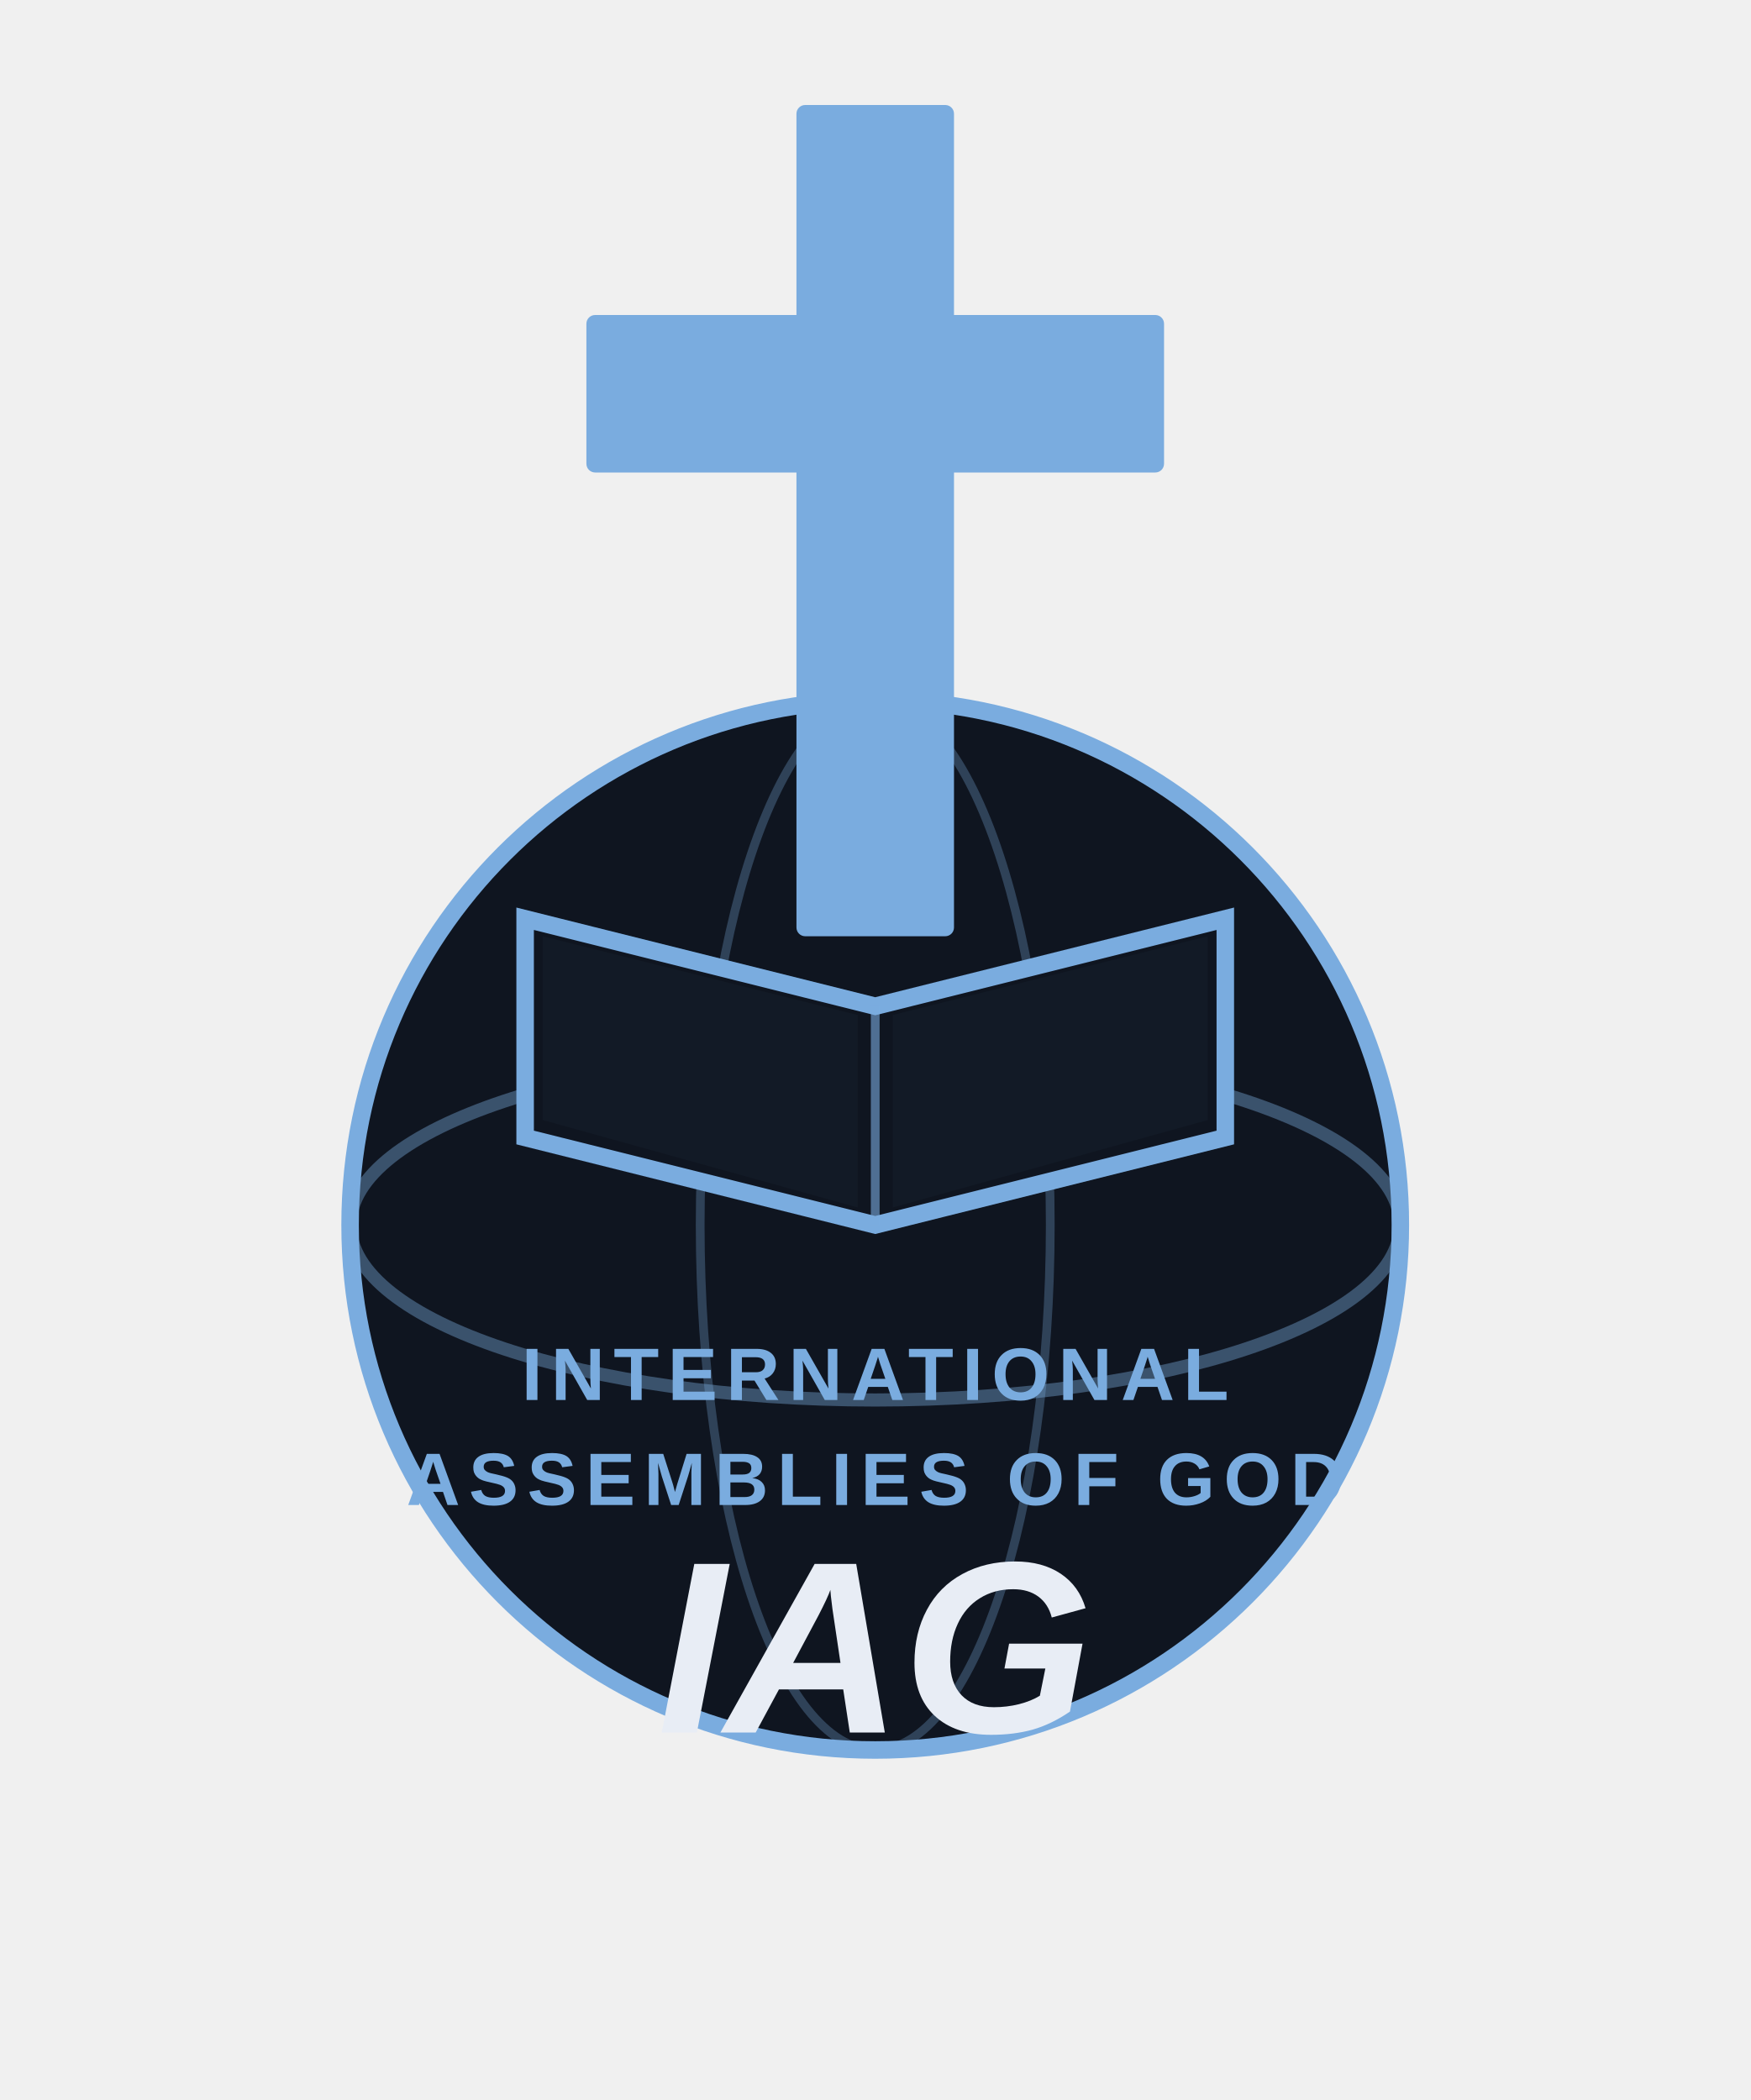
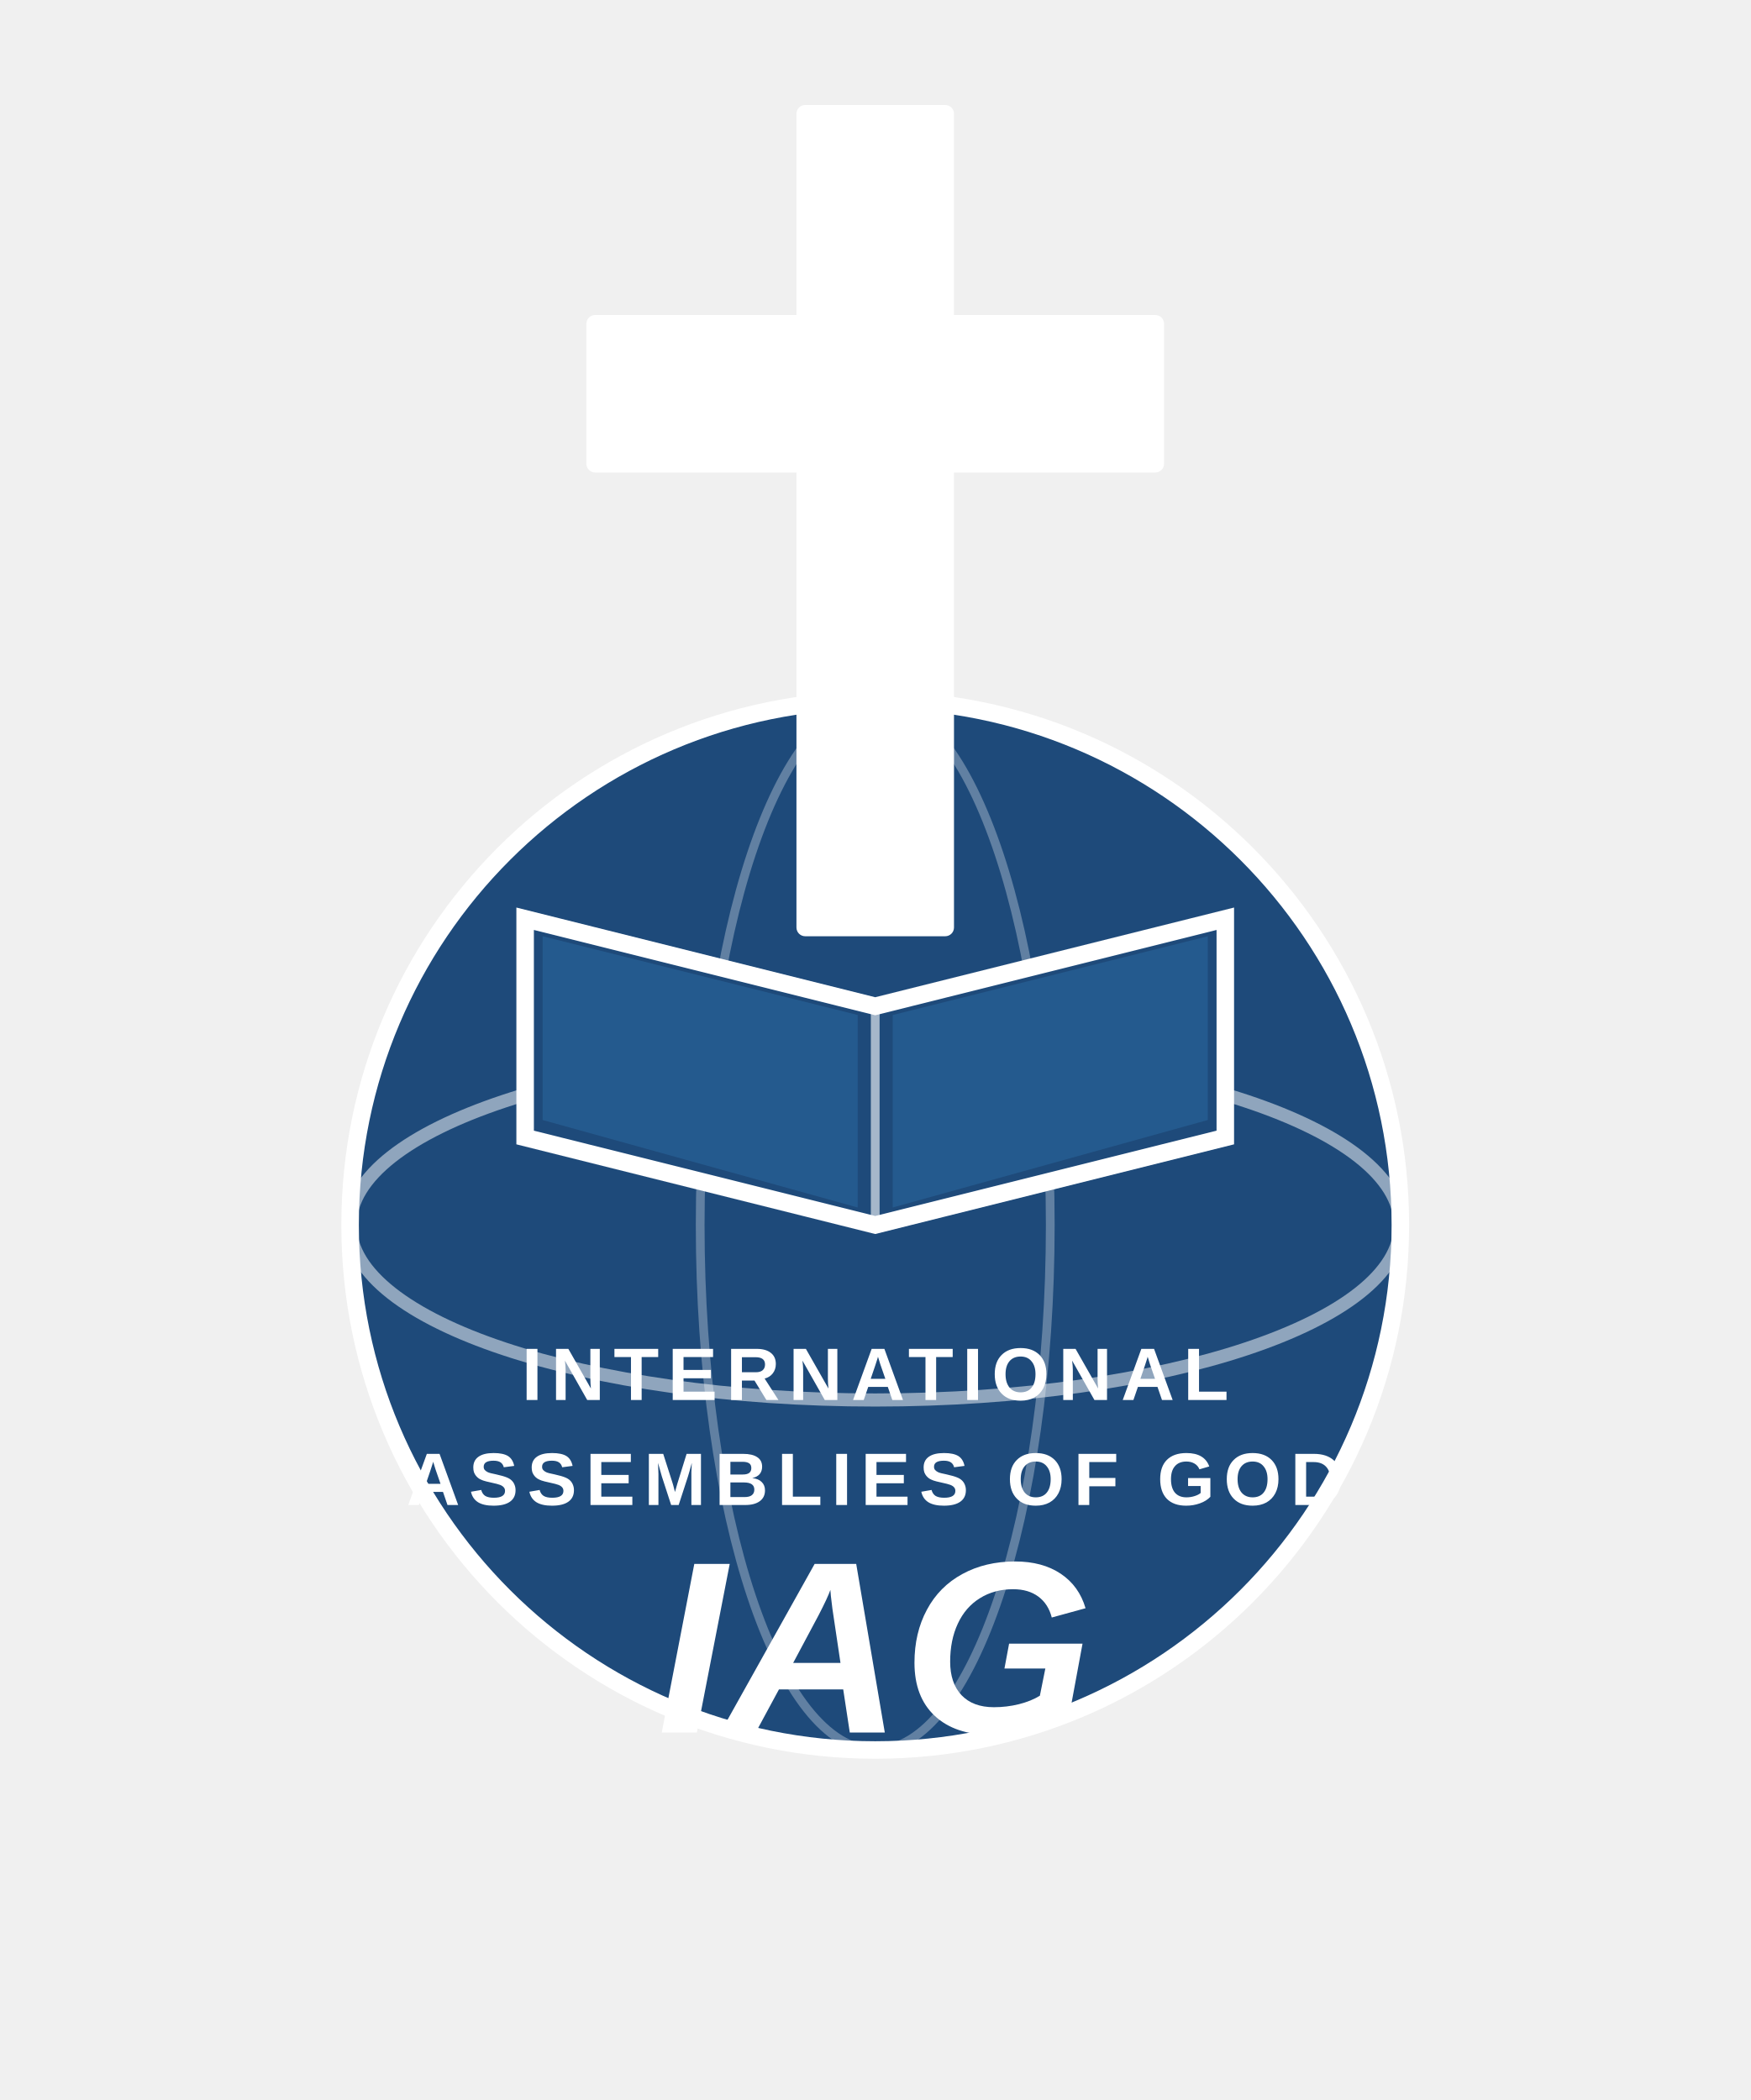
<svg xmlns="http://www.w3.org/2000/svg" viewBox="0 0 200 240" fill="none">
-   <circle cx="100" cy="140" r="60" fill="#0f1520" stroke="#7aacdf" stroke-width="2" />
-   <ellipse cx="100" cy="140" rx="60" ry="20" fill="none" stroke="#7aacdf" stroke-width="1.5" opacity="0.4" />
-   <ellipse cx="100" cy="140" rx="20" ry="60" fill="none" stroke="#7aacdf" stroke-width="1" opacity="0.3" />
-   <rect x="91" y="12" width="18" height="95" rx="1" fill="#7aacdf" />
-   <rect x="67" y="36" width="66" height="18" rx="1" fill="#7aacdf" />
-   <path d="M60 105 L100 115 L140 105 L140 130 L100 140 L60 130 Z" fill="#0f1520" stroke="#7aacdf" stroke-width="2" />
-   <line x1="100" y1="115" x2="100" y2="140" stroke="#7aacdf" stroke-width="1" opacity="0.6" />
-   <path d="M62 107 L98 116 L98 138 L62 128 Z" fill="#121a26" stroke="none" />
-   <path d="M102 116 L138 107 L138 128 L102 138 Z" fill="#121a26" stroke="none" />
-   <text x="100" y="160" text-anchor="middle" fill="#7aacdf" font-family="Arial, sans-serif" font-size="8.5" font-weight="bold" letter-spacing="1">INTERNATIONAL</text>
-   <text x="100" y="172" text-anchor="middle" fill="#7aacdf" font-family="Arial, sans-serif" font-size="8.5" font-weight="bold" letter-spacing="1">ASSEMBLIES OF GOD</text>
-   <text x="100" y="198" text-anchor="middle" fill="#e8edf5" font-family="Arial, sans-serif" font-size="28" font-weight="bold" font-style="italic">IAG</text>
+   <circle cx="100" cy="140" r="60" fill="#1e4a7a" stroke="#ffffff" stroke-width="2" />
+   <ellipse cx="100" cy="140" rx="60" ry="20" fill="none" stroke="#ffffff" stroke-width="1.5" opacity="0.5" />
+   <ellipse cx="100" cy="140" rx="20" ry="60" fill="none" stroke="#ffffff" stroke-width="1" opacity="0.3" />
+   <rect x="91" y="12" width="18" height="95" rx="1" fill="#ffffff" />
+   <rect x="67" y="36" width="66" height="18" rx="1" fill="#ffffff" />
+   <path d="M60 105 L100 115 L140 105 L140 130 L100 140 L60 130 Z" fill="#1e4a7a" stroke="#ffffff" stroke-width="2" />
+   <line x1="100" y1="115" x2="100" y2="140" stroke="#ffffff" stroke-width="1" opacity="0.6" />
+   <path d="M62 107 L98 116 L98 138 L62 128 Z" fill="#245a8e" stroke="none" />
+   <path d="M102 116 L138 107 L138 128 L102 138 Z" fill="#245a8e" stroke="none" />
+   <text x="100" y="160" text-anchor="middle" fill="#ffffff" font-family="Arial, sans-serif" font-size="8.5" font-weight="bold" letter-spacing="1">INTERNATIONAL</text>
+   <text x="100" y="172" text-anchor="middle" fill="#ffffff" font-family="Arial, sans-serif" font-size="8.5" font-weight="bold" letter-spacing="1">ASSEMBLIES OF GOD</text>
+   <text x="100" y="198" text-anchor="middle" fill="#ffffff" font-family="Arial, sans-serif" font-size="28" font-weight="bold" font-style="italic">IAG</text>
</svg>
